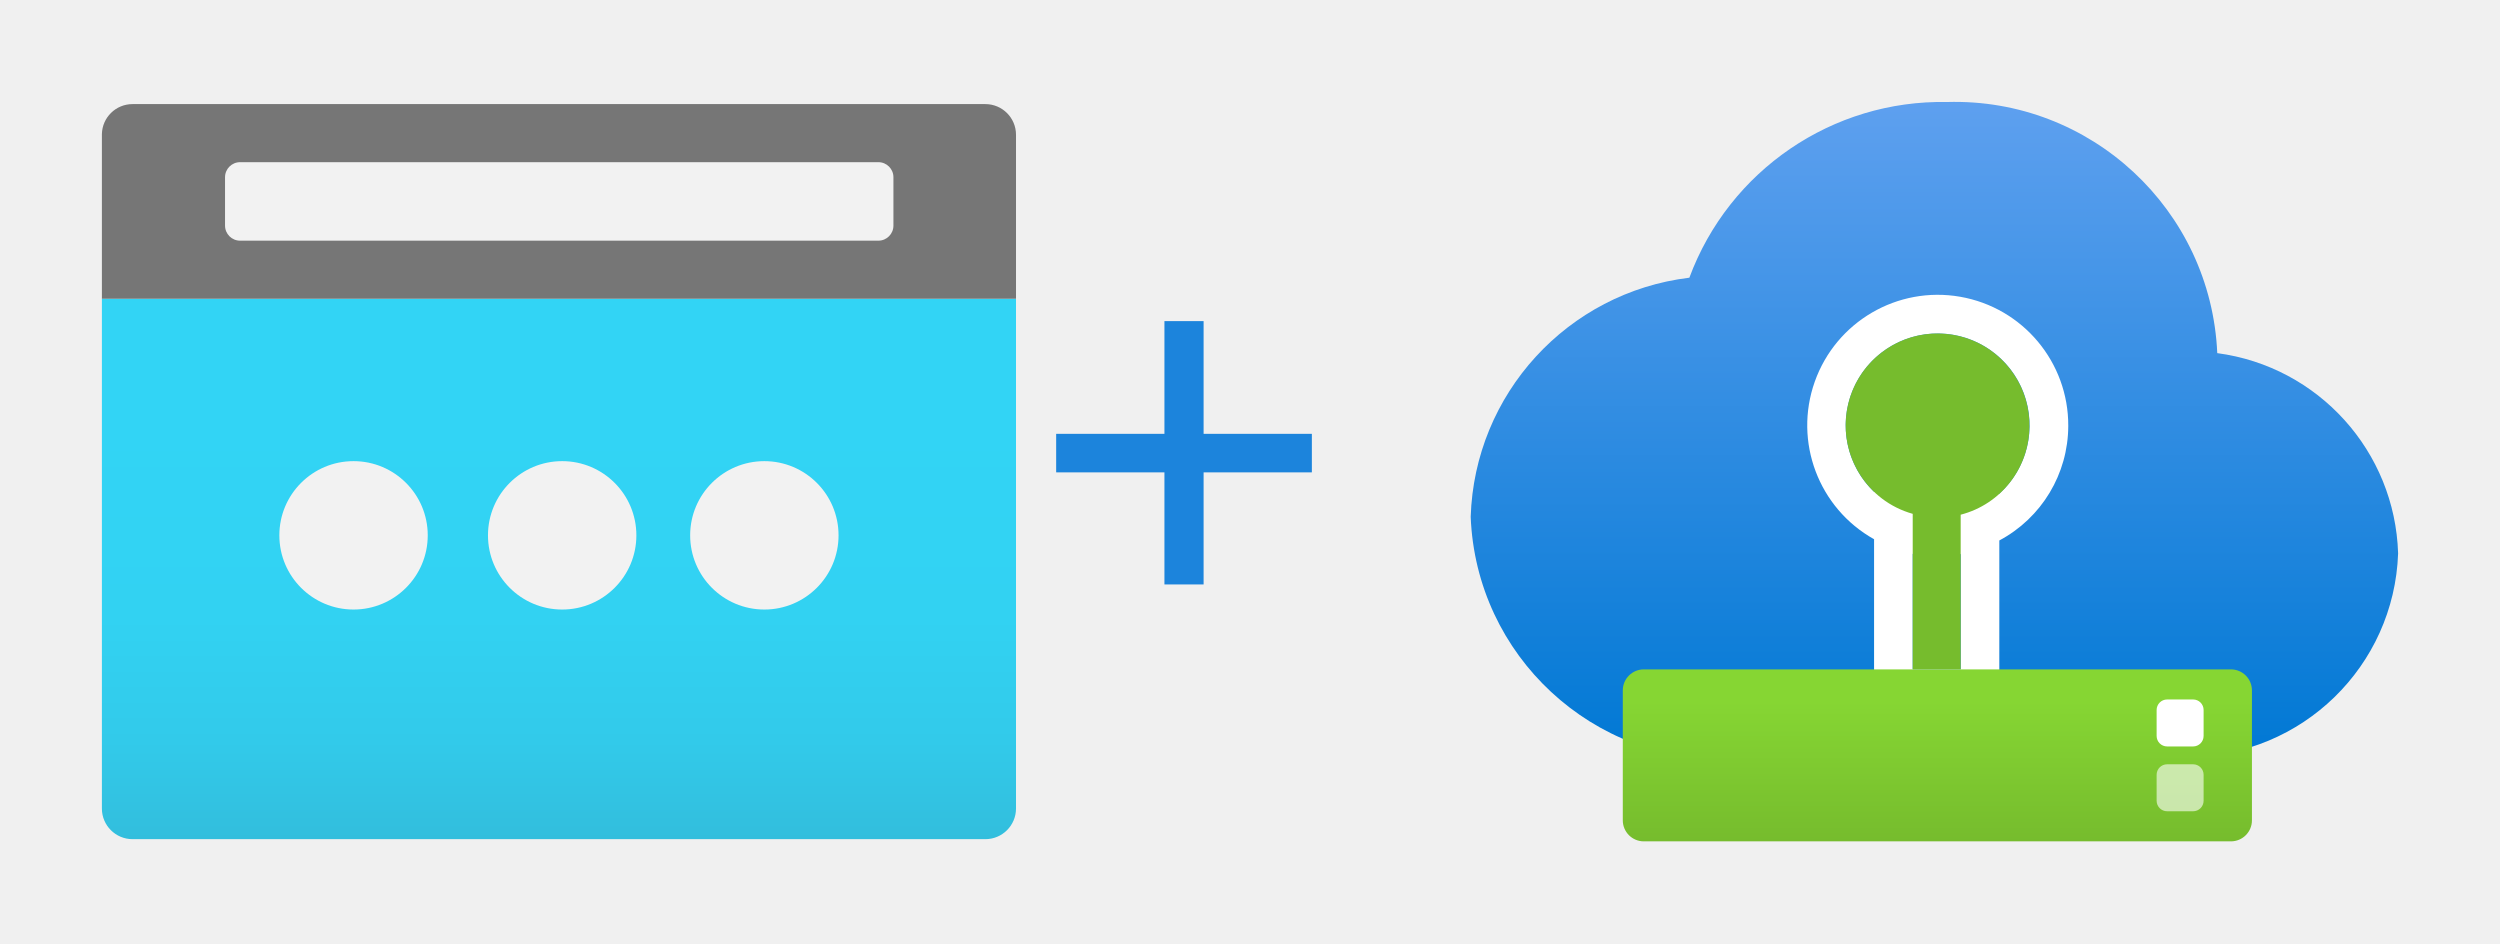
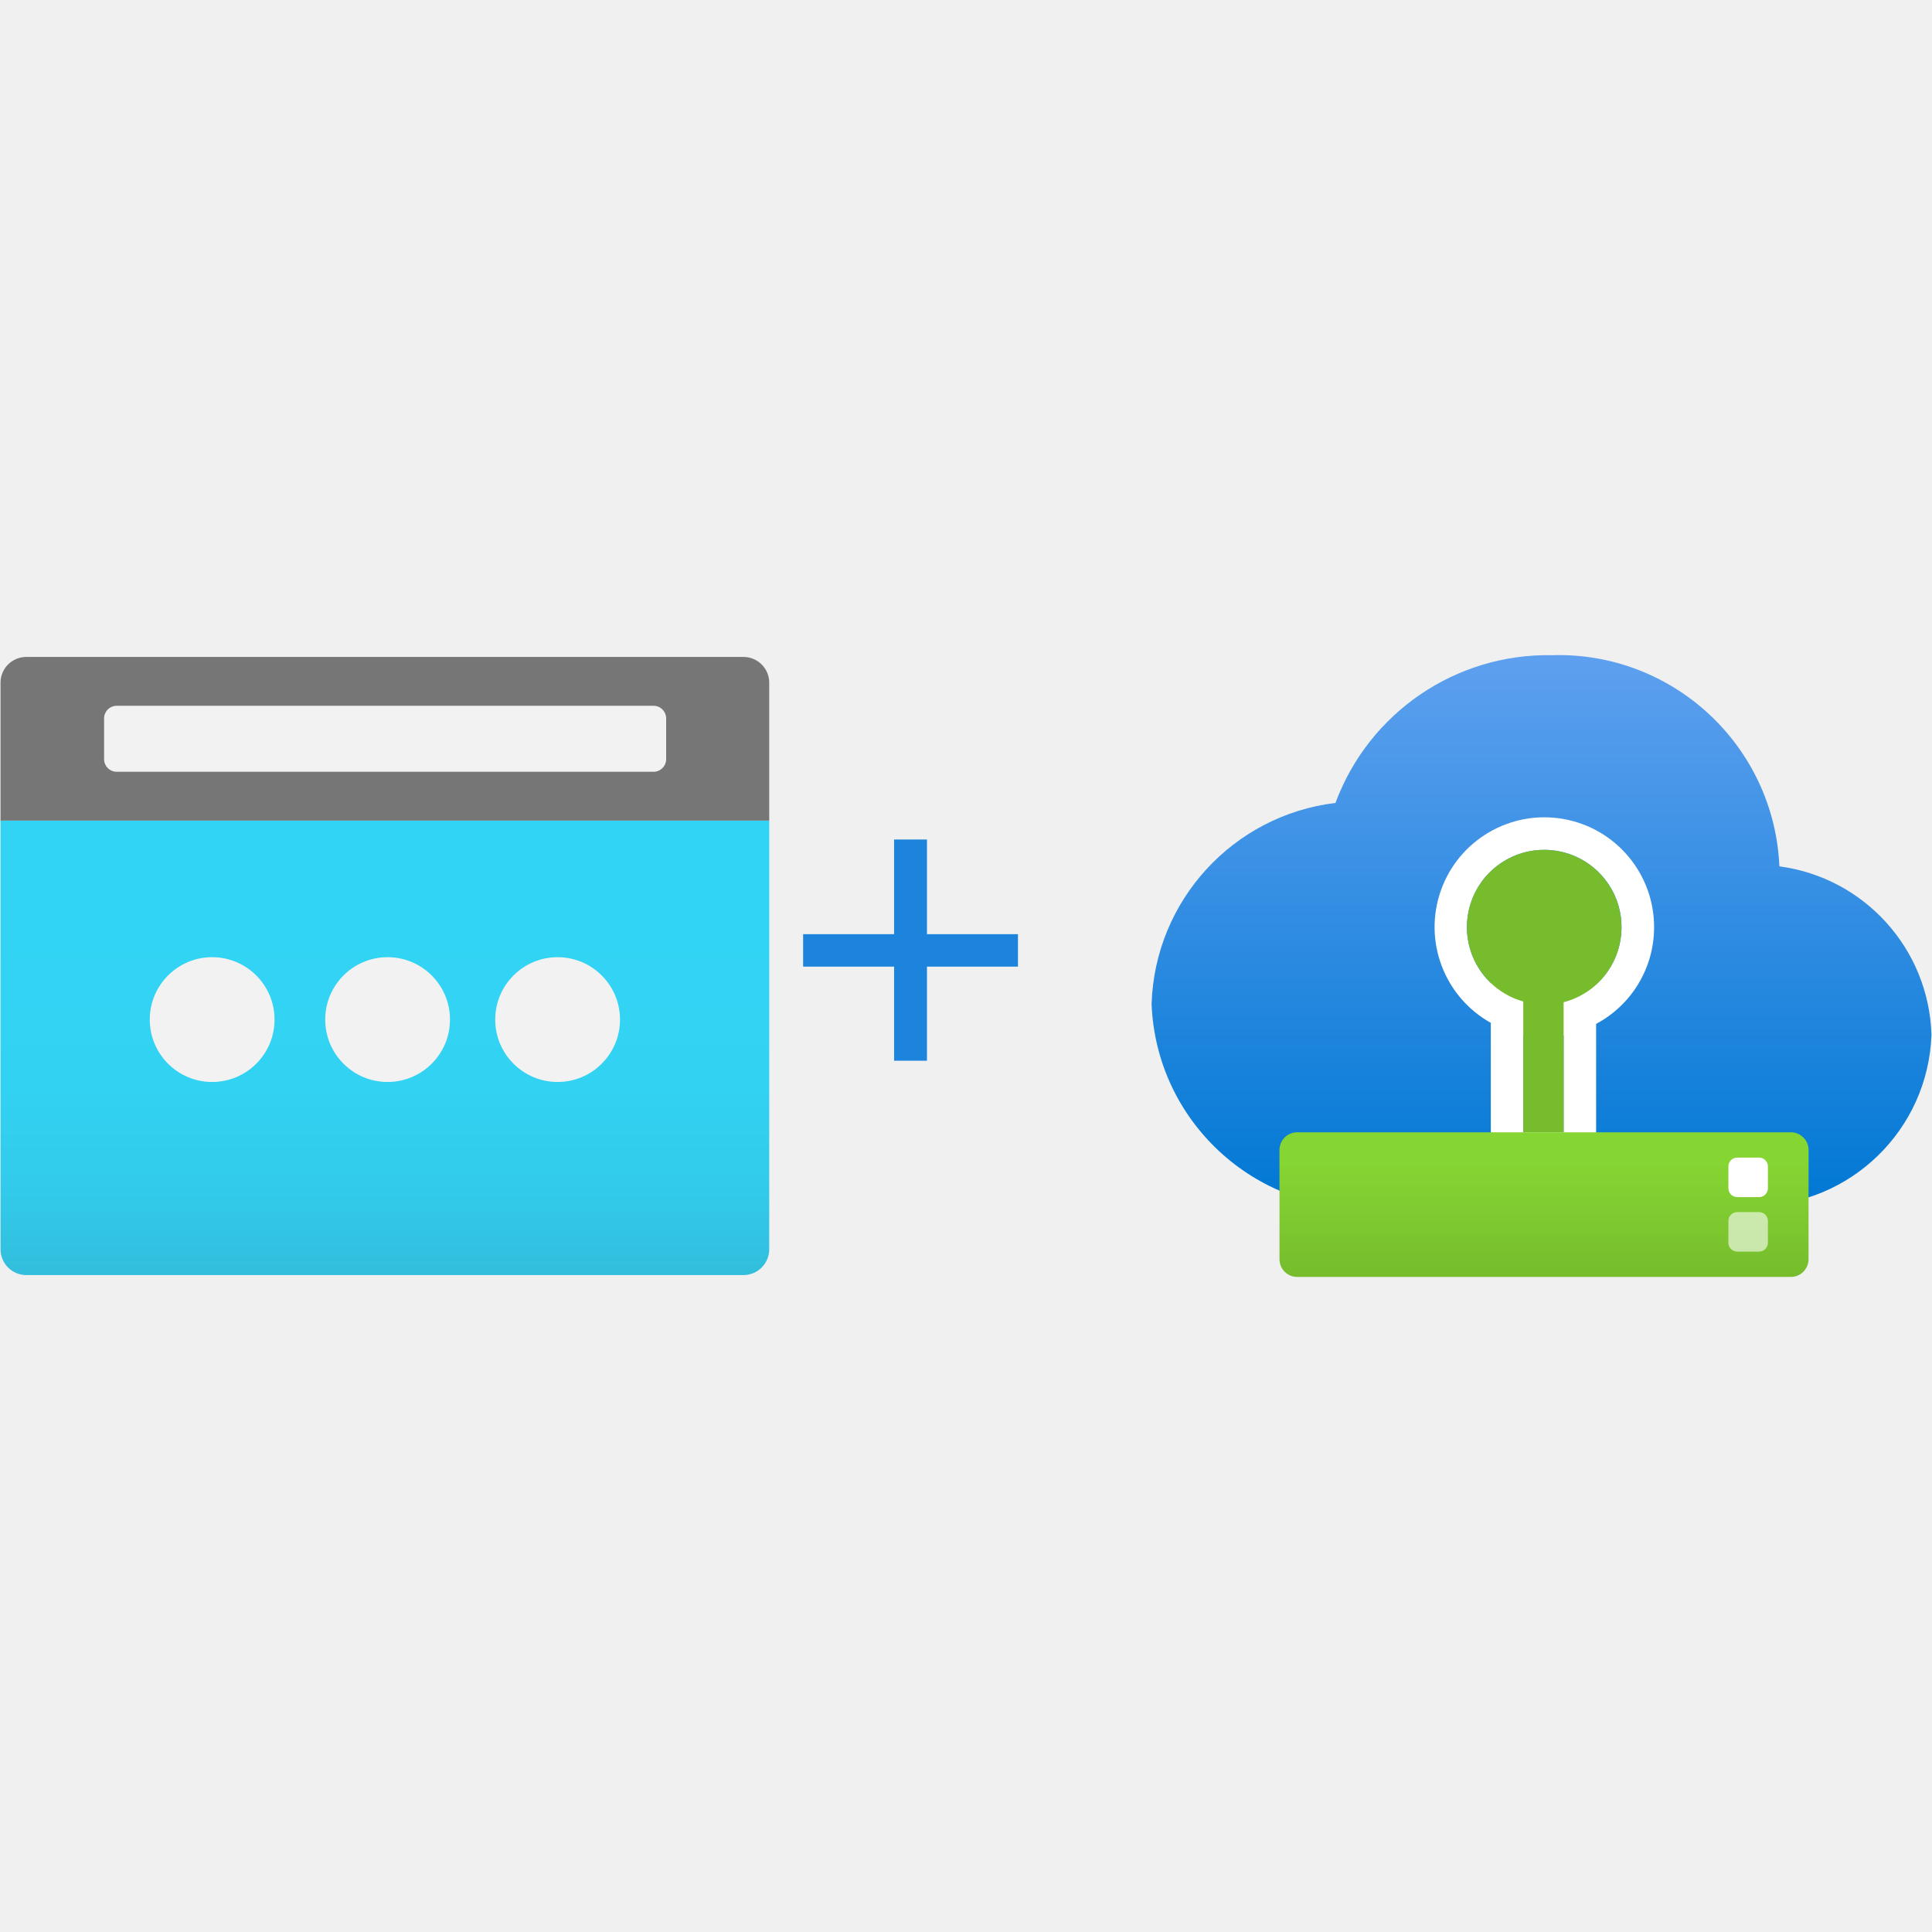
- <svg xmlns="http://www.w3.org/2000/svg" viewBox="0 0 122.679 46.287" version="1.1" id="svg25" width="122.679" height="46.287">
+ <svg xmlns="http://www.w3.org/2000/svg" viewBox="0 0 214 214" version="1.1" id="svg25" width="214" height="214">
  <defs id="defs11">
    <linearGradient id="a" x1="9" y1="15.83" x2="9" y2="5.79" gradientUnits="userSpaceOnUse" gradientTransform="matrix(2.63867,0,0,2.63867,-0.8193348,-3.555913)">
      <stop offset="0" stop-color="#32bedd" id="stop2" />
      <stop offset=".18" stop-color="#32caea" id="stop4" />
      <stop offset=".41" stop-color="#32d2f2" id="stop6" />
      <stop offset=".78" stop-color="#32d4f5" id="stop8" />
    </linearGradient>
    <linearGradient id="2130e37e-2010-4f1e-80f7-fd54787cd006" x1="9" y1="16.795" x2="9" y2="1.205" gradientUnits="userSpaceOnUse">
      <stop offset="0" stop-color="#5e9624" id="stop2-8" />
      <stop offset=".321" stop-color="#639d26" id="stop4-3" />
      <stop offset=".794" stop-color="#6fb12a" id="stop6-5" />
      <stop offset=".999" stop-color="#76bc2d" id="stop8-5" />
    </linearGradient>
    <linearGradient id="2130e37e-2010-4f1e-80f7-fd54787cd007" x1="54.259" x2="54.259" y1="17.732" y2="12.155" gradientTransform="translate(-48.199,0.923)" gradientUnits="userSpaceOnUse">
      <stop offset="0" stop-color="#76bc2d" id="stop11" />
      <stop offset=".192" stop-color="#7fcb30" id="stop13" />
      <stop offset=".42" stop-color="#84d332" id="stop15" />
      <stop offset=".775" stop-color="#86d633" id="stop17" />
    </linearGradient>
    <linearGradient id="2130e37e-2010-4f1e-80f7-fd54787cd008" x1="8.267" x2="8.267" y1="14.714" y2="1.379" gradientUnits="userSpaceOnUse">
      <stop offset="0" stop-color="#1988d9" id="stop20" />
      <stop offset=".9" stop-color="#54aef0" id="stop22" />
    </linearGradient>
    <linearGradient id="2130e37e-2010-4f1e-80f7-fd54787cd009" x1="8.956" y1="14.347" x2="8.956" y2="1.59" gradientUnits="userSpaceOnUse" gradientTransform="matrix(10.32701,0,0,10.32701,0.4543884,-16.39688)">
      <stop offset="0" stop-color="#0078d4" id="stop25" />
      <stop offset="1" stop-color="#5ea0ef" id="stop27" />
    </linearGradient>
    <linearGradient id="2130e37e-2010-4f1e-80f7-fd54787cd00a" x1="9.014" y1="15.941" x2="9.014" y2="12.602" gradientUnits="userSpaceOnUse" gradientTransform="matrix(10.32701,0,0,10.32701,0.4543884,-16.39688)">
      <stop offset="0" stop-color="#76bc2d" id="stop30" />
      <stop offset=".817" stop-color="#86d633" id="stop32" />
    </linearGradient>
    <radialGradient id="2130e37e-2010-4f1e-80f7-fd54787cd00b" cx="-36.631" cy="17.122" r="11.178" gradientTransform="matrix(0.942,0,0,0.944,41.878,-7.403)" gradientUnits="userSpaceOnUse">
      <stop offset=".266" stop-color="#ffd70f" id="stop35" />
      <stop offset=".487" stop-color="#ffcb12" id="stop37" />
      <stop offset=".884" stop-color="#feac19" id="stop39" />
      <stop offset="1" stop-color="#fea11b" id="stop41" />
    </radialGradient>
    <linearGradient id="2130e37e-2010-4f1e-80f7-fd54787cd00c" x1="8.88" x2="8.88" y1="17.09" y2="1.09" gradientUnits="userSpaceOnUse">
      <stop offset="0" stop-color="#5e9624" id="stop44" />
      <stop offset=".01" stop-color="#5e9724" id="stop46" />
      <stop offset=".35" stop-color="#6cab29" id="stop48" />
      <stop offset=".68" stop-color="#73b82c" id="stop50" />
      <stop offset="1" stop-color="#76bc2d" id="stop52" />
    </linearGradient>
    <linearGradient id="2130e37e-2010-4f1e-80f7-fd54787cd00d" x1="9" x2="9" y1="790.787" y2="774.125" gradientTransform="matrix(1,0,0,-1,0,791.516)" gradientUnits="userSpaceOnUse">
      <stop offset="0" stop-color="#6cc6b9" id="stop55" />
      <stop offset=".46" stop-color="#6ac4b7" id="stop57" />
      <stop offset=".64" stop-color="#62bdb0" id="stop59" />
      <stop offset=".77" stop-color="#56b1a4" id="stop61" />
      <stop offset="1" stop-color="#258277" id="stop63" />
    </linearGradient>
    <radialGradient id="2130e37e-2010-4f1e-80f7-fd54787cd00e" cx="5.72" cy="7.45" r="8.42" gradientTransform="matrix(1.01,0,0,1.01,3.23,1.51)" gradientUnits="userSpaceOnUse">
      <stop offset=".18" stop-color="#5ea0ef" id="stop66" />
      <stop offset=".56" stop-color="#5c9fee" id="stop68" />
      <stop offset=".69" stop-color="#559ced" id="stop70" />
      <stop offset=".78" stop-color="#4a97e9" id="stop72" />
      <stop offset=".86" stop-color="#3990e4" id="stop74" />
      <stop offset=".93" stop-color="#2387de" id="stop76" />
      <stop offset=".99" stop-color="#087bd6" id="stop78" />
      <stop offset="1" stop-color="#0078d4" id="stop80" />
    </radialGradient>
    <radialGradient id="2130e37e-2010-4f1e-80f7-fd54787cd00f" cx="28.18" cy="202.29" r="2.7" gradientTransform="matrix(0.95,0,0,0.95,-17.77,-185.01)" gradientUnits="userSpaceOnUse">
      <stop offset=".19" stop-color="#8c8e90" id="stop83" />
      <stop offset=".35" stop-color="#848688" id="stop85" />
      <stop offset=".6" stop-color="#6e7071" id="stop87" />
      <stop offset=".91" stop-color="#4a4b4c" id="stop89" />
      <stop offset="1" stop-color="#3e3f3f" id="stop91" />
    </radialGradient>
    <linearGradient id="2130e37e-2010-4f1e-80f7-fd54787cd010" x1="7.633" x2="7.633" y1="15.343" y2="5.837" gradientUnits="userSpaceOnUse">
      <stop offset="0" stop-color="#ccc" id="stop94" />
      <stop offset=".15" stop-color="#dadada" id="stop96" />
      <stop offset=".439" stop-color="#eee" id="stop98" />
      <stop offset=".724" stop-color="#fbfbfb" id="stop100" />
      <stop offset="1" stop-color="#fff" id="stop102" />
    </linearGradient>
    <linearGradient id="2130e37e-2010-4f1e-80f7-fd54787cd011" x1="9" x2="9" y1="15.83" y2="5.79" gradientUnits="userSpaceOnUse">
      <stop offset="0" stop-color="#b3b3b3" id="stop105" />
      <stop offset=".26" stop-color="#c1c1c1" id="stop107" />
      <stop offset="1" stop-color="#e6e6e6" id="stop109" />
    </linearGradient>
    <linearGradient id="2130e37e-2010-4f1e-80f7-fd54787cd012" x1="5.23" x2="5.23" y1="17.45" y2="8.09" gradientUnits="userSpaceOnUse">
      <stop offset="0" stop-color="#1988d9" id="stop112" />
      <stop offset=".9" stop-color="#54aef0" id="stop114" />
    </linearGradient>
    <linearGradient id="2130e37e-2010-4f1e-80f7-fd54787cd013" x1="11.5" x2="11.5" y1="12.45" y2="0.55" gradientUnits="userSpaceOnUse">
      <stop offset="0" stop-color="#198ab3" id="stop117" />
      <stop offset=".01" stop-color="#198bb4" id="stop119" />
      <stop offset=".44" stop-color="#27b2d7" id="stop121" />
      <stop offset=".79" stop-color="#2fcbed" id="stop123" />
      <stop offset="1" stop-color="#32d4f5" id="stop125" />
    </linearGradient>
    <linearGradient id="2130e37e-2010-4f1e-80f7-fd54787cd014" x1="5.51" x2="12.94" y1="802.5" y2="810.58" gradientTransform="matrix(1,0,0,1.59,0,-1278.76)" gradientUnits="userSpaceOnUse">
      <stop offset="0" stop-color="#0078d4" id="stop128" />
      <stop offset=".02" stop-color="#0d7ed8" id="stop130" />
      <stop offset=".08" stop-color="#2b8ae0" id="stop132" />
      <stop offset=".15" stop-color="#4194e7" id="stop134" />
      <stop offset=".22" stop-color="#519beb" id="stop136" />
      <stop offset=".29" stop-color="#5b9fee" id="stop138" />
      <stop offset=".4" stop-color="#5ea0ef" id="stop140" />
      <stop offset=".55" stop-color="#5b9fee" id="stop142" />
      <stop offset=".68" stop-color="#509aeb" id="stop144" />
      <stop offset=".8" stop-color="#3f92e6" id="stop146" />
      <stop offset=".91" stop-color="#2688df" id="stop148" />
      <stop offset=".99" stop-color="#127fd9" id="stop150" />
    </linearGradient>
    <linearGradient id="2130e37e-2010-4f1e-80f7-fd54787cd036" x1="9" y1="12.017" x2="9" gradientUnits="userSpaceOnUse">
      <stop offset="0" stop-color="#76bc2d" id="stop153" />
      <stop offset=".817" stop-color="#86d633" id="stop155" />
    </linearGradient>
    <linearGradient id="2130e37e-2010-4f1e-80f7-fd54787cd037" x1="9" y1="13.897" x2="9" y2="19.153" gradientUnits="userSpaceOnUse">
      <stop offset=".225" stop-color="#5ea0ef" id="stop158" />
      <stop offset="1" stop-color="#0078d4" id="stop160" />
    </linearGradient>
    <linearGradient id="2130e37e-2010-4f1e-80f7-fd54787cd038" x1="12.735" y1="18" x2="12.735" y2="3.516" gradientUnits="userSpaceOnUse">
      <stop offset=".001" id="stop163" />
      <stop offset=".817" id="stop165" />
    </linearGradient>
    <linearGradient id="2130e37e-2010-4f1e-80f7-fd54787cd039" x1="8.098" y1="13.787" x2="8.098" y2="2.449" gradientUnits="userSpaceOnUse">
      <stop offset="0" stop-color="#0078d2" id="stop168" />
      <stop offset="1" stop-color="#5e9eee" id="stop170" />
    </linearGradient>
    <linearGradient id="2130e37e-2010-4f1e-80f7-fd54787cd03a" x1="4.048" y1="11.567" x2="4.048" y2="6.886" gradientUnits="userSpaceOnUse">
      <stop offset="0" stop-color="#50e6ff" id="stop173" />
      <stop offset=".817" stop-color="#9cebff" id="stop175" />
    </linearGradient>
    <linearGradient id="2130e37e-2010-4f1e-80f7-fd54787cd03b" x1="4.068" y1="8.249" x2="4.068" y2="3.985" gradientUnits="userSpaceOnUse">
      <stop offset="0" stop-color="#50e6ff" id="stop178" />
      <stop offset=".817" stop-color="#9cebff" id="stop180" />
    </linearGradient>
    <linearGradient id="2130e37e-2010-4f1e-80f7-fd54787cd03c" x1="7.496" y1="15.801" x2="7.496" y2="1.481" gradientUnits="userSpaceOnUse">
      <stop offset="0" stop-color="#0078d4" id="stop183" />
      <stop offset=".9" stop-color="#5ea0ef" id="stop185" />
    </linearGradient>
    <linearGradient id="2130e37e-2010-4f1e-80f7-fd54787cd03d" x1="7.5" y1="10.664" x2="7.5" y2="0.664" gradientUnits="userSpaceOnUse">
      <stop stop-color="#76BC2D" id="stop188" />
      <stop offset=".817" stop-color="#86D633" id="stop190" />
    </linearGradient>
    <linearGradient id="2130e37e-2010-4f1e-80f7-fd54787cd03e" x1="7.5" y1="14.527" x2="7.5" y2="10.664" gradientUnits="userSpaceOnUse">
      <stop offset=".149" stop-color="#CCC" id="stop193" />
      <stop offset="1" stop-color="#707070" id="stop195" />
    </linearGradient>
    <linearGradient id="2130e37e-2010-4f1e-80f7-fd54787cd03f" x1="9" y1="1.508" x2="9" y2="16.492" gradientUnits="userSpaceOnUse">
      <stop offset="0" stop-color="#b3b3b3" id="stop198" />
      <stop offset=".468" stop-color="#a2a2a2" id="stop200" />
      <stop offset="1" stop-color="#949494" id="stop202" />
    </linearGradient>
    <linearGradient id="2130e37e-2010-4f1e-80f7-fd54787cd040" x1="7.996" y1="0.592" x2="7.996" y2="18.88" gradientUnits="userSpaceOnUse">
      <stop offset=".122" stop-color="#5ea0ef" id="stop205" />
      <stop offset="1" stop-color="#0078d4" id="stop207" />
    </linearGradient>
    <linearGradient id="2130e37e-2010-4f1e-80f7-fd54787cd041" x1="9.029" y1="0.055" x2="9.029" y2="11.622" gradientUnits="userSpaceOnUse">
      <stop offset="0" stop-color="#5ea0ef" id="stop210" />
      <stop offset="1" stop-color="#0078d4" id="stop212" />
    </linearGradient>
    <linearGradient id="2130e37e-2010-4f1e-80f7-fd54787cd042" x1="9.02" y1="18.488" x2="8.971" y2="11.315" gradientUnits="userSpaceOnUse">
      <stop offset="0" stop-color="#0078d4" id="stop215" />
      <stop offset="1" stop-color="#5ea0ef" id="stop217" />
    </linearGradient>
    <linearGradient id="2130e37e-2010-4f1e-80f7-fd54787cd043" x1="9" y1="4.323" x2="9" y2="17.11" gradientUnits="userSpaceOnUse">
      <stop offset="0" stop-color="#9cebff" id="stop220" />
      <stop offset="1" stop-color="#50e6ff" id="stop222" />
    </linearGradient>
    <linearGradient id="2130e37e-2010-4f1e-80f7-fd54787cd044" x1="2.214" y1="10.229" x2="15.787" y2="10.229" gradientUnits="userSpaceOnUse">
      <stop offset="0" stop-color="#0078d4" id="stop225" />
      <stop offset=".483" stop-color="#5ea0ef" id="stop227" />
      <stop offset="1" stop-color="#0078d4" id="stop229" />
    </linearGradient>
    <linearGradient id="2130e37e-2010-4f1e-80f7-fd54787cd045" x1="13.124" y1="17.784" x2="13.124" y2="13.285" gradientUnits="userSpaceOnUse">
      <stop offset="0" stop-color="#0078d2" id="stop232" />
      <stop offset="1" stop-color="#5e9eee" id="stop234" />
    </linearGradient>
    <linearGradient id="2130e37e-2010-4f1e-80f7-fd54787cd046" x1="9" y1="12.428" x2="9" y2="5.568" gradientUnits="userSpaceOnUse">
      <stop offset="0" stop-color="#76ba2d" id="stop237" />
      <stop offset=".817" stop-color="#85d433" id="stop239" />
    </linearGradient>
    <linearGradient id="2130e37e-2010-4f1e-80f7-fd54787cd047" x1="13.085" y1="4.499" x2="13.085" y2="0" gradientUnits="userSpaceOnUse">
      <stop offset="0" stop-color="#0078d2" id="stop242" />
      <stop offset="1" stop-color="#5e9eee" id="stop244" />
    </linearGradient>
    <linearGradient id="2130e37e-2010-4f1e-80f7-fd54787cd048" x1="9.059" y1="5.687" x2="9.059" y2="0.766" gradientUnits="userSpaceOnUse">
      <stop offset="0" stop-color="#0078d2" id="stop247" />
      <stop offset="1" stop-color="#5e9eee" id="stop249" />
    </linearGradient>
    <linearGradient id="2130e37e-2010-4f1e-80f7-fd54787cd049" x1="8.965" y1="12.977" x2="8.965" y2="3.832" gradientUnits="userSpaceOnUse">
      <stop offset="0" stop-color="#005ba1" id="stop252" />
      <stop offset=".82" stop-color="#0078d4" id="stop254" />
    </linearGradient>
    <linearGradient id="2130e37e-2010-4f1e-80f7-fd54787cd04a" x1="8.965" y1="16.506" x2="8.965" y2="12.977" gradientUnits="userSpaceOnUse">
      <stop offset=".149" stop-color="#ccc" id="stop257" />
      <stop offset="1" stop-color="#707070" id="stop259" />
    </linearGradient>
    <radialGradient id="2130e37e-2010-4f1e-80f7-fd54787cd04b" cx="-6811.4" cy="6729.69" r="17" gradientTransform="matrix(0.5,0,0,-0.5,3414.91,3374.05)" gradientUnits="userSpaceOnUse">
      <stop offset=".18" stop-color="#5ea0ef" id="stop262" />
      <stop offset="1" stop-color="#0078d4" id="stop264" />
    </radialGradient>
    <linearGradient id="2130e37e-2010-4f1e-80f7-fd54787cd04c" x1="30.472" y1="19.268" x2="22.943" y2="19.268" gradientUnits="userSpaceOnUse">
      <stop stop-color="#32BEDD" id="stop267" />
      <stop offset=".998" stop-color="#9CEBFF" stop-opacity=".5" id="stop269" />
    </linearGradient>
    <linearGradient id="2130e37e-2010-4f1e-80f7-fd54787cd04e" x1="7.53" y1="19.284" x2="15.059" y2="19.284" gradientUnits="userSpaceOnUse">
      <stop stop-color="#005BA1" id="stop277" />
      <stop offset=".998" stop-color="#005BA1" stop-opacity="0" id="stop279" />
    </linearGradient>
    <linearGradient id="2130e37e-2010-4f1e-80f7-fd54787cd04f" x1="7.505" y1="19.687" x2="30.472" y2="19.687" gradientUnits="userSpaceOnUse">
      <stop stop-color="#005BA1" id="stop282" />
      <stop offset=".974" stop-color="#32BEDD" id="stop284" />
    </linearGradient>
    <linearGradient id="2130e37e-2010-4f1e-80f7-fd54787cd050" x1="8.15" x2="8.15" y1="17.5" y2="2.09" gradientUnits="userSpaceOnUse">
      <stop offset="0" stop-color="#1988d9" id="stop287" />
      <stop offset=".9" stop-color="#54aef0" id="stop289" />
    </linearGradient>
    <linearGradient id="2130e37e-2010-4f1e-80f7-fd54787cd051" x1="9.84" x2="9.84" y1="3.825" y2="17.5" gradientUnits="userSpaceOnUse">
      <stop offset="0" stop-color="#c69aeb" id="stop292" />
      <stop offset="1" stop-color="#6f4bb2" id="stop294" />
    </linearGradient>
    <linearGradient id="2130e37e-2010-4f1e-80f7-fd54787cd052" x1="9" x2="9" y1="15.834" y2="5.788" gradientUnits="userSpaceOnUse">
      <stop offset="0" stop-color="#32bedd" id="stop297" />
      <stop offset=".175" stop-color="#32caea" id="stop299" />
      <stop offset=".41" stop-color="#32d2f2" id="stop301" />
      <stop offset=".775" stop-color="#32d4f5" id="stop303" />
    </linearGradient>
    <linearGradient id="2130e37e-2010-4f1e-80f7-fd54787cd053" x1="9" x2="9" y1="17.2" y2="-3.28" gradientUnits="userSpaceOnUse">
      <stop offset="0" stop-color="#5e9624" id="stop306" />
      <stop offset=".18" stop-color="#629c25" id="stop308" />
      <stop offset=".44" stop-color="#6dae2a" id="stop310" />
      <stop offset=".73" stop-color="#7fcb30" id="stop312" />
      <stop offset=".82" stop-color="#86d633" id="stop314" />
    </linearGradient>
    <linearGradient id="2130e37e-2010-4f1e-80f7-fd54787cd054" x1="7.037" x2="11.248" y1="1.183" y2="11.903" gradientUnits="userSpaceOnUse">
      <stop offset="0" stop-color="#b77af4" id="stop317" />
      <stop offset=".403" stop-color="#9659e8" id="stop319" />
      <stop offset=".767" stop-color="#7f42df" id="stop321" />
      <stop offset=".997" stop-color="#773adc" id="stop323" />
    </linearGradient>
    <linearGradient id="2130e37e-2010-4f1e-80f7-fd54787cd055" x1="8.15" x2="8.15" y1="17.49" y2="2.09" gradientUnits="userSpaceOnUse">
      <stop offset="0" stop-color="#5e9624" id="stop326" />
      <stop offset=".31" stop-color="#69a828" id="stop328" />
      <stop offset=".93" stop-color="#86d633" id="stop330" />
    </linearGradient>
    <linearGradient id="2130e37e-2010-4f1e-80f7-fd54787cd056" x1="9" x2="9" y1="-0.88" y2="16.01" gradientUnits="userSpaceOnUse">
      <stop offset=".22" stop-color="#32d4f5" id="stop333" />
      <stop offset=".43" stop-color="#31d1f2" id="stop335" />
      <stop offset=".6" stop-color="#2dc6e9" id="stop337" />
      <stop offset=".76" stop-color="#28b5d9" id="stop339" />
      <stop offset=".91" stop-color="#1f9dc4" id="stop341" />
      <stop offset="1" stop-color="#198ab3" id="stop343" />
    </linearGradient>
    <linearGradient id="2130e37e-2010-4f1e-80f7-fd54787cd057" x1="2.624" x2="2.624" y1="15.969" y2="11.167" gradientUnits="userSpaceOnUse">
      <stop offset="0" stop-color="#76bc2d" id="stop346" />
      <stop offset=".601" stop-color="#81ce31" id="stop348" />
      <stop offset=".822" stop-color="#86d633" id="stop350" />
    </linearGradient>
    <linearGradient id="2130e37e-2010-4f1e-80f7-fd54787cd058" x1="9.026" x2="9.026" y1="18" y2="13.198" gradientUnits="userSpaceOnUse">
      <stop offset="0" stop-color="#76bc2d" id="stop353" />
      <stop offset=".601" stop-color="#81ce31" id="stop355" />
      <stop offset=".822" stop-color="#86d633" id="stop357" />
    </linearGradient>
    <linearGradient id="2130e37e-2010-4f1e-80f7-fd54787cd059" x1="15.376" x2="15.376" y1="16.001" y2="11.199" gradientUnits="userSpaceOnUse">
      <stop offset="0" stop-color="#76bc2d" id="stop360" />
      <stop offset=".601" stop-color="#81ce31" id="stop362" />
      <stop offset=".822" stop-color="#86d633" id="stop364" />
    </linearGradient>
    <linearGradient id="2130e37e-2010-4f1e-80f7-fd54787cd05a" x1="-4014.225" x2="-4014.225" y1="-119.864" y2="-127.984" gradientTransform="rotate(180,-2002.611,-59.682)" gradientUnits="userSpaceOnUse">
      <stop offset="0" stop-color="#6bb9f2" id="stop367" />
      <stop offset="1" stop-color="#1b93eb" id="stop369" />
    </linearGradient>
    <clipPath id="2130e37e-2010-4f1e-80f7-fd54787cd0a0">
      <path d="M 10.58,8.34 13,10.92 a 0.22,0.22 0 0 1 0,0.3 l -0.47,0.49 a 0.2,0.2 0 0 1 -0.3,0 L 9,8.34 A 0.22,0.22 0 0 1 9,8 l 3.15,-3.32 a 0.2,0.2 0 0 1 0.3,0 l 0.47,0.49 a 0.23,0.23 0 0 1 0,0.31 L 10.58,8 a 0.22,0.22 0 0 0 0,0.34 z" fill="none" id="path372" />
    </clipPath>
    <clipPath id="2130e37e-2010-4f1e-80f7-fd54787cd0a1">
      <path d="m 7.11,9.91 -2.43,2.57 a 0.23,0.23 0 0 0 0,0.31 l 0.47,0.49 a 0.2,0.2 0 0 0 0.3,0 l 3.2,-3.37 a 0.22,0.22 0 0 0 0,-0.3 L 5.5,6.29 a 0.2,0.2 0 0 0 -0.3,0 L 4.73,6.78 a 0.22,0.22 0 0 0 0,0.3 l 2.38,2.53 a 0.2,0.2 0 0 1 0,0.3 z" fill="none" id="path375" />
    </clipPath>
    <radialGradient id="2130e37e-2010-4f1e-80f7-fd54787cd0a2" cx="46.42" cy="43.21" r="9" gradientTransform="matrix(0.94,0,0,0.94,-34.84,-31.81)" gradientUnits="userSpaceOnUse">
      <stop offset=".18" stop-color="#5ea0ef" id="stop378" />
      <stop offset=".56" stop-color="#5c9fee" id="stop380" />
      <stop offset=".69" stop-color="#559ced" id="stop382" />
      <stop offset=".78" stop-color="#4a97e9" id="stop384" />
      <stop offset=".86" stop-color="#3990e4" id="stop386" />
      <stop offset=".93" stop-color="#2387de" id="stop388" />
      <stop offset=".99" stop-color="#087bd6" id="stop390" />
      <stop offset="1" stop-color="#0078d4" id="stop392" />
    </radialGradient>
    <linearGradient id="2130e37e-2010-4f1e-80f7-fd54787cd0a3" x1="13.25" y1="13.02" x2="8.62" y2="4.25" gradientUnits="userSpaceOnUse">
      <stop offset="0" stop-color="#1988d9" id="stop395" />
      <stop offset=".9" stop-color="#54aef0" id="stop397" />
    </linearGradient>
    <linearGradient id="2130e37e-2010-4f1e-80f7-fd54787cd0a4" x1="11.26" y1="10.47" x2="14.46" y2="15.99" gradientUnits="userSpaceOnUse">
      <stop offset=".1" stop-color="#54aef0" id="stop400" />
      <stop offset=".29" stop-color="#4fabee" id="stop402" />
      <stop offset=".51" stop-color="#41a2e9" id="stop404" />
      <stop offset=".74" stop-color="#2a93e0" id="stop406" />
      <stop offset=".88" stop-color="#1988d9" id="stop408" />
    </linearGradient>
    <radialGradient id="2130e37e-2010-4f1e-80f7-fd54787cd0a5" cx="5.72" cy="7.45" r="8.42" gradientTransform="matrix(1.01,0,0,1.01,3.23,1.51)" gradientUnits="userSpaceOnUse">
      <stop offset=".18" stop-color="#5ea0ef" id="stop411" />
      <stop offset=".56" stop-color="#5c9fee" id="stop413" />
      <stop offset=".69" stop-color="#559ced" id="stop415" />
      <stop offset=".78" stop-color="#4a97e9" id="stop417" />
      <stop offset=".86" stop-color="#3990e4" id="stop419" />
      <stop offset=".93" stop-color="#2387de" id="stop421" />
      <stop offset=".99" stop-color="#087bd6" id="stop423" />
      <stop offset="1" stop-color="#0078d4" id="stop425" />
    </radialGradient>
    <radialGradient id="2130e37e-2010-4f1e-80f7-fd54787cd0a6" cx="28.18" cy="202.29" r="2.7" gradientTransform="matrix(0.95,0,0,0.95,-17.77,-185.01)" gradientUnits="userSpaceOnUse">
      <stop offset=".19" stop-color="#8c8e90" id="stop428" />
      <stop offset=".35" stop-color="#848688" id="stop430" />
      <stop offset=".6" stop-color="#6e7071" id="stop432" />
      <stop offset=".91" stop-color="#4a4b4c" id="stop434" />
      <stop offset="1" stop-color="#3e3f3f" id="stop436" />
    </radialGradient>
    <linearGradient id="2130e37e-2010-4f1e-80f7-fd54787cd0a7" x1="7.93" y1="17.95" x2="7.93" y2="5.62" gradientUnits="userSpaceOnUse">
      <stop offset="0" stop-color="#5e9624" id="stop439" />
      <stop offset="1" stop-color="#b4ec36" id="stop441" />
    </linearGradient>
    <linearGradient id="2130e37e-2010-4f1e-80f7-fd54787cd0a8" x1="7.95" y1="9.21" x2="7.95" y2="-2.02" gradientUnits="userSpaceOnUse">
      <stop offset="0" stop-color="#5e9624" id="stop444" />
      <stop offset="1" stop-color="#b4ec36" id="stop446" />
    </linearGradient>
    <linearGradient id="2130e37e-2010-4f1e-80f7-fd54787cd0a9" x1="8.66" y1="17.12" x2="8.66" y2="1.03" gradientUnits="userSpaceOnUse">
      <stop offset="0" stop-color="#1988d9" id="stop449" />
      <stop offset=".22" stop-color="#218ddc" id="stop451" />
      <stop offset=".56" stop-color="#379ce5" id="stop453" />
      <stop offset=".9" stop-color="#54aef0" id="stop455" />
    </linearGradient>
    <defs id="defs462" />
  </defs>
-   <g id="g10920" transform="translate(4.5,2.938144)">
-     <path d="m 0.5,11.722 h 44.857 v 25.015 a 1.504,1.504 0 0 1 -1.504,1.504 H 2.004 A 1.504,1.504 0 0 1 0.5,36.737 Z" fill="url(#a)" id="path13" style="fill:url(#a);stroke-width:2.639" />
-     <path d="M 2.004,2.17 H 43.853 a 1.504,1.504 0 0 1 1.504,1.504 V 11.722 H 0.5 V 3.648 A 1.504,1.504 0 0 1 2.004,2.17 Z" fill="#767676" id="path15" style="stroke-width:2.639" />
-     <circle cx="33.008" cy="23.332" r="3.641" fill="#f2f2f2" id="circle17" style="stroke-width:2.639" />
-     <circle cx="23.087" cy="23.332" r="3.641" fill="#f2f2f2" id="circle19" style="stroke-width:2.639" />
-     <circle cx="12.849" cy="23.332" r="3.641" fill="#f2f2f2" id="circle21" style="stroke-width:2.639" />
-     <rect x="6.543" y="5.02" width="32.799" height="3.852" rx="0.739" fill="#f2f2f2" id="rect23" style="stroke-width:2.639" />
+   <g id="g1676" transform="translate(0.05909703,72.561)">
+     <g id="g10920" transform="matrix(1.89815,0,0,1.89815,-0.9490752,-3.913715)">
+       <path d="m 0.5,11.722 h 44.857 v 25.015 a 1.504,1.504 0 0 1 -1.504,1.504 H 2.004 A 1.504,1.504 0 0 1 0.5,36.737 Z" fill="url(#a)" id="path13" style="fill:url(#a);stroke-width:2.639" />
+       <path d="M 2.004,2.17 H 43.853 a 1.504,1.504 0 0 1 1.504,1.504 V 11.722 H 0.5 V 3.648 A 1.504,1.504 0 0 1 2.004,2.17 Z" fill="#767676" id="path15" style="stroke-width:2.639" />
+       <circle cx="33.008" cy="23.332" r="3.641" fill="#f2f2f2" id="circle17" style="stroke-width:2.639" />
+       <circle cx="23.087" cy="23.332" r="3.641" fill="#f2f2f2" id="circle19" style="stroke-width:2.639" />
+       <circle cx="12.849" cy="23.332" r="3.641" fill="#f2f2f2" id="circle21" style="stroke-width:2.639" />
+       <rect x="6.543" y="5.02" width="32.799" height="3.852" rx="0.739" fill="#f2f2f2" id="rect23" style="stroke-width:2.639" />
+     </g>
+     <g id="g1390" transform="matrix(0.4647147,0,0,0.4647147,127.4978,0)">
+       <path d="M 185.886,90.508 A 41.773,41.773 0 0 0 149.638,50.357 52.668,52.668 0 0 0 95.463,0.023 53.99,53.99 0 0 0 43.828,35.238 49.848,49.848 0 0 0 0,83.166 50.602,50.602 0 0 0 52.337,131.765 c 1.559,0 3.098,-0.072 4.616,-0.196 h 84.754 a 8.396,8.396 0 0 0 2.293,-0.289 42.258,42.258 0 0 0 41.886,-40.771 z" fill="url(#2130e37e-2010-4f1e-80f7-fd54787cd009)" id="path464" style="fill:url(#2130e37e-2010-4f1e-80f7-fd54787cd009);stroke-width:10.327" />
+       <path d="M 119.773,64.939 A 26.158,26.158 0 1 0 80.85,87.658 V 121.52 H 105.955 V 87.906 a 26.076,26.076 0 0 0 13.818,-22.967 z M 98.21,113.723 H 88.595 V 90.591 a 26.85,26.85 0 0 0 5.019,0.506 25.962,25.962 0 0 0 4.596,-0.465 z m 0,-31.043 a 18.289,18.289 0 0 1 -4.596,0.651 17.959,17.959 0 0 1 -5.019,-0.785 z m 7.745,-4.131 -25.105,-0.382 a 18.434,18.434 0 1 1 25.105,0.351 z" class="msportalfx-svg-c01" id="path466" style="fill:#ffffff;fill-opacity:1;stroke-width:10.327" />
+       <rect x="30.485" y="113.744" width="126.103" height="34.472" rx="4.213" fill="url(#2130e37e-2010-4f1e-80f7-fd54787cd00a)" id="rect468" style="fill:url(#2130e37e-2010-4f1e-80f7-fd54787cd00a);stroke-width:10.327" />
+       <rect x="137.483" y="119.775" width="9.418" height="9.418" rx="2.107" class="msportalfx-svg-c01" id="rect470" style="fill:#ffffff;fill-opacity:1;stroke-width:10.327" />
+       <rect x="137.483" y="132.766" width="9.418" height="9.418" rx="2.107" opacity="0.6" class="msportalfx-svg-c01" id="rect472" style="fill:#ffffff;fill-opacity:1;stroke-width:10.327" />
+       <path d="M 111.986,64.939 A 18.413,18.413 0 1 0 88.595,82.567 v 31.157 h 9.614 V 82.742 A 18.372,18.372 0 0 0 111.986,64.939 Z" fill="#76bc2d" id="path474" style="stroke-width:10.327" />
+     </g>
+     <text xml:space="preserve" style="font-style:normal;font-weight:normal;font-size:50.617px;line-height:1.25;font-family:sans-serif;fill:#1c84dc;fill-opacity:1;stroke:none;stroke-width:1.898" x="86.368" y="50.554" id="text6968">
+       <tspan id="tspan6966" x="86.368" y="50.554" style="font-size:50.617px;fill:#1c84dc;fill-opacity:1;stroke-width:1.898">+</tspan>
+     </text>
  </g>
-   <g id="g1390" transform="matrix(0.244825,0,0,0.244825,72.16948,5)">
-     <path d="M 185.886,90.508 A 41.773,41.773 0 0 0 149.638,50.357 52.668,52.668 0 0 0 95.463,0.023 53.99,53.99 0 0 0 43.828,35.238 49.848,49.848 0 0 0 0,83.166 50.602,50.602 0 0 0 52.337,131.765 c 1.559,0 3.098,-0.072 4.616,-0.196 h 84.754 a 8.396,8.396 0 0 0 2.293,-0.289 42.258,42.258 0 0 0 41.886,-40.771 z" fill="url(#2130e37e-2010-4f1e-80f7-fd54787cd009)" id="path464" style="fill:url(#2130e37e-2010-4f1e-80f7-fd54787cd009);stroke-width:10.327" />
-     <path d="M 119.773,64.939 A 26.158,26.158 0 1 0 80.85,87.658 V 121.52 H 105.955 V 87.906 a 26.076,26.076 0 0 0 13.818,-22.967 z M 98.21,113.723 H 88.595 V 90.591 a 26.85,26.85 0 0 0 5.019,0.506 25.962,25.962 0 0 0 4.596,-0.465 z m 0,-31.043 a 18.289,18.289 0 0 1 -4.596,0.651 17.959,17.959 0 0 1 -5.019,-0.785 z m 7.745,-4.131 -25.105,-0.382 a 18.434,18.434 0 1 1 25.105,0.351 z" class="msportalfx-svg-c01" id="path466" style="fill:#ffffff;fill-opacity:1;stroke-width:10.327" />
-     <rect x="30.485" y="113.744" width="126.103" height="34.472" rx="4.213" fill="url(#2130e37e-2010-4f1e-80f7-fd54787cd00a)" id="rect468" style="fill:url(#2130e37e-2010-4f1e-80f7-fd54787cd00a);stroke-width:10.327" />
-     <rect x="137.483" y="119.775" width="9.418" height="9.418" rx="2.107" class="msportalfx-svg-c01" id="rect470" style="fill:#ffffff;fill-opacity:1;stroke-width:10.327" />
-     <rect x="137.483" y="132.766" width="9.418" height="9.418" rx="2.107" opacity="0.6" class="msportalfx-svg-c01" id="rect472" style="fill:#ffffff;fill-opacity:1;stroke-width:10.327" />
-     <path d="M 111.986,64.939 A 18.413,18.413 0 1 0 88.595,82.567 v 31.157 h 9.614 V 82.742 A 18.372,18.372 0 0 0 111.986,64.939 Z" fill="#76bc2d" id="path474" style="stroke-width:10.327" />
-   </g>
-   <text xml:space="preserve" style="font-style:normal;font-weight:normal;font-size:26.667px;line-height:1.25;font-family:sans-serif;fill:#1c84dc;fill-opacity:1;stroke:none" x="50.501" y="31.633" id="text6968">
-     <tspan id="tspan6966" x="50.501" y="31.633" style="font-size:26.667px;fill:#1c84dc;fill-opacity:1">+</tspan>
-   </text>
</svg>
